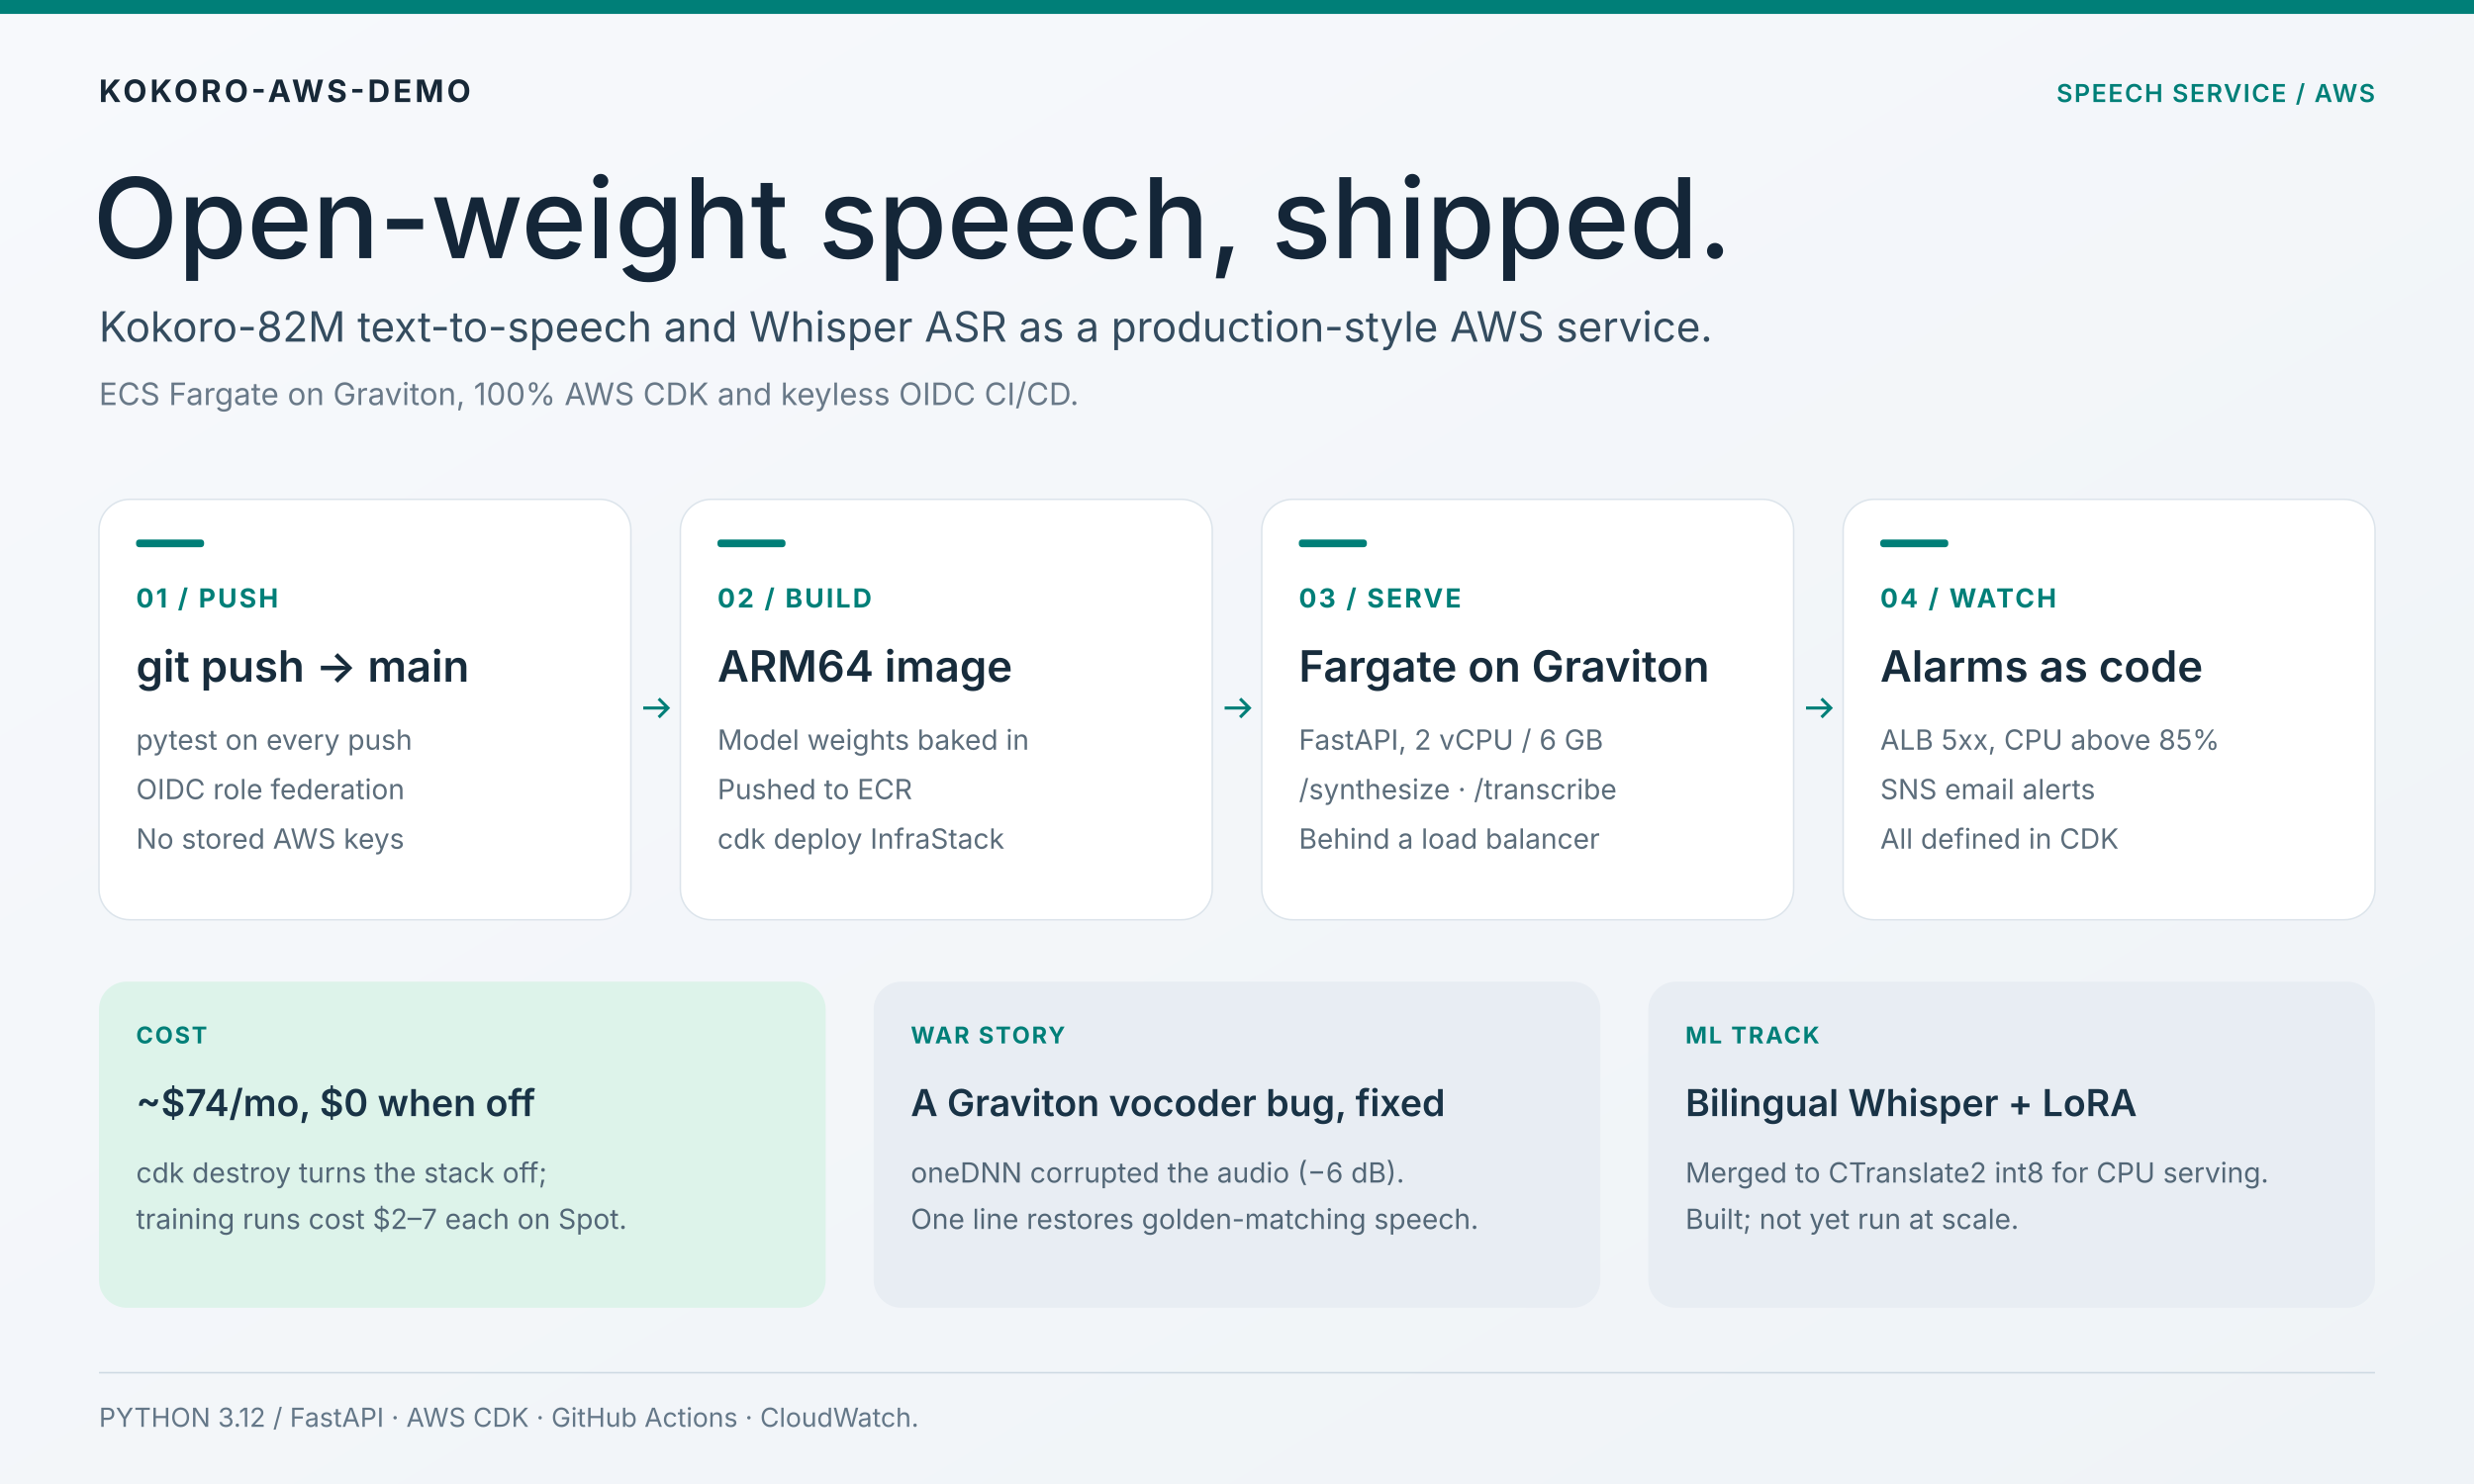
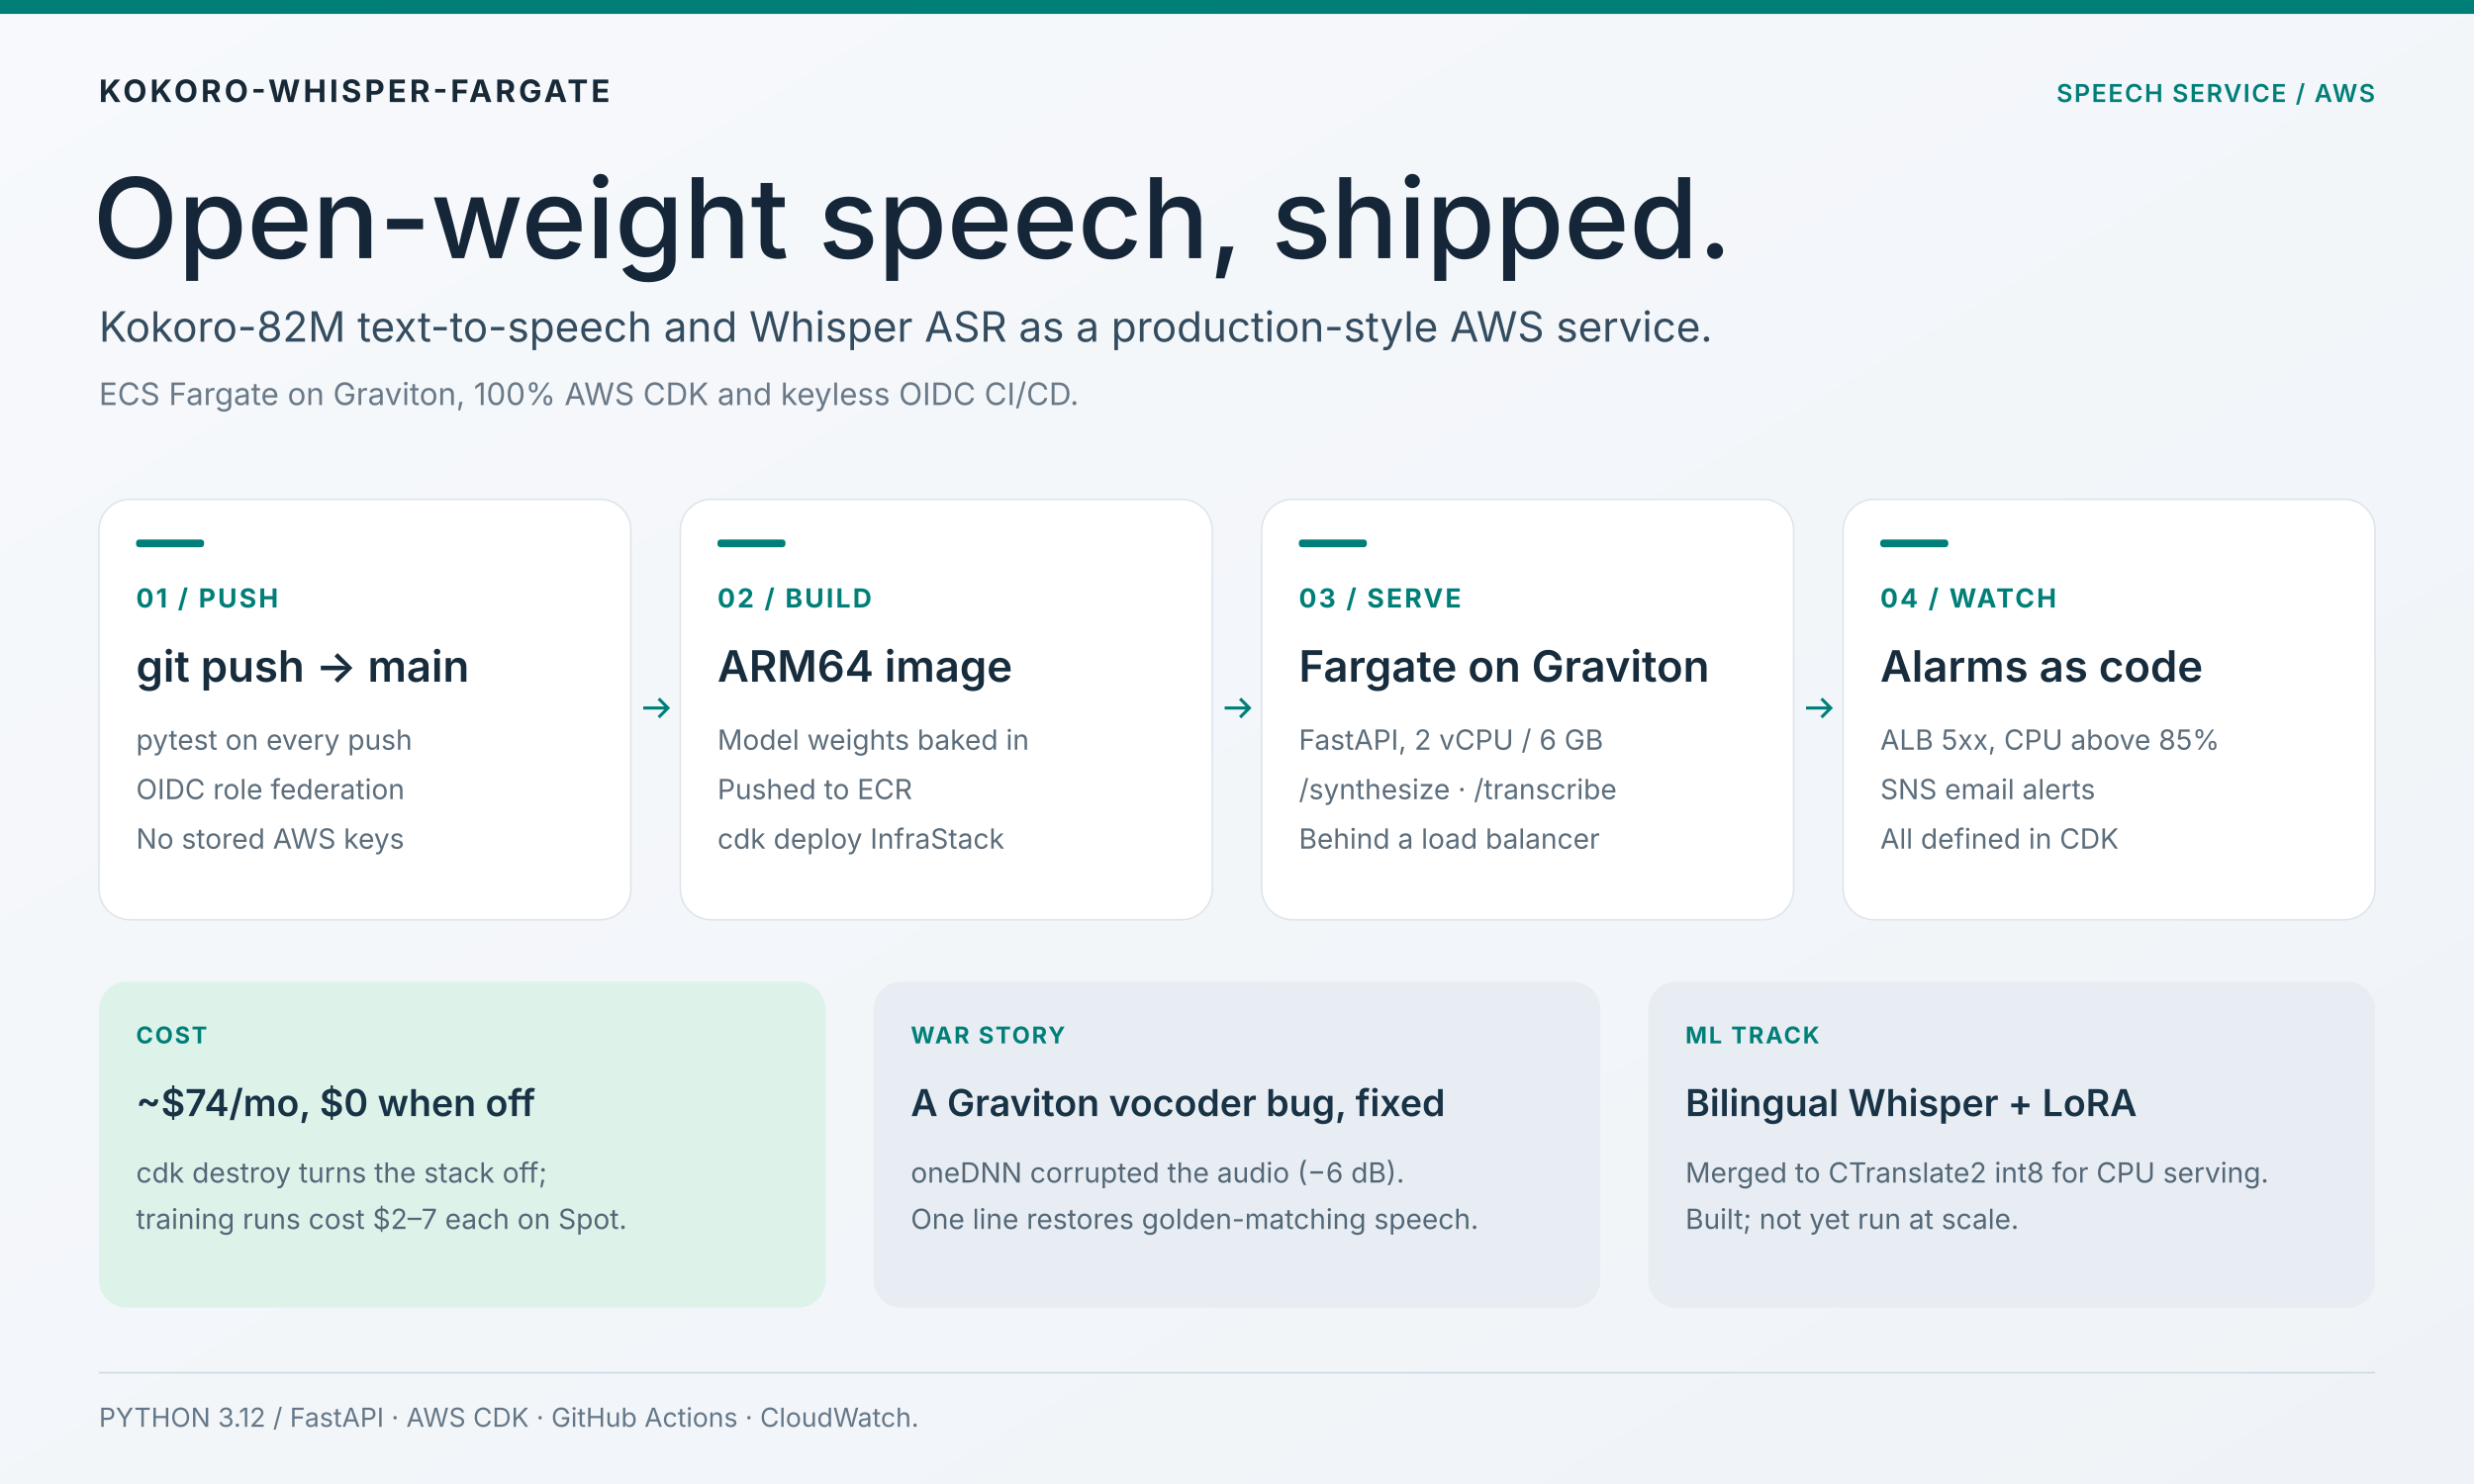
<svg xmlns="http://www.w3.org/2000/svg" width="1600" height="960" viewBox="0 0 1600 960" role="img" aria-labelledby="title desc">
  <defs>
    <linearGradient id="paper" x2="1" y2="1">
      <stop stop-color="#F7F9FC" />
      <stop offset="1" stop-color="#EFF3F7" />
    </linearGradient>
  </defs>
  <rect width="1600" height="960" fill="url(#paper)" />
  <g font-family="Inter, 'Segoe UI', Arial, sans-serif">
    <rect x="0" y="0" width="1600" height="9" rx="0" fill="#007F78" stroke="none" />
-     <text x="64" y="66" font-size="20" fill="#172837" font-weight="700" letter-spacing="2" data-maxx="900">KOKORO-AWS-DEMO</text>
+     <text x="64" y="66" font-size="20" fill="#172837" font-weight="700" letter-spacing="2" data-maxx="900">KOKORO-WHISPER-FARGATE</text>
    <text x="1536" y="66" font-size="16" fill="#007F78" font-weight="600" letter-spacing="1" text-anchor="end">SPEECH SERVICE / AWS</text>
    <text x="60" y="167" font-size="72" fill="#142638" font-weight="500" data-maxx="1540">Open-weight speech, shipped.</text>
    <text x="64" y="221" font-size="27" fill="#344C5F" font-weight="400" data-maxx="1536">Kokoro-82M text-to-speech and Whisper ASR as a production-style AWS service.</text>
    <text x="64" y="262" font-size="20" fill="#697988" font-weight="400" data-maxx="1536">ECS Fargate on Graviton, 100% AWS CDK and keyless OIDC CI/CD.</text>
    <rect x="64" y="323" width="344" height="272" rx="20" fill="#FFFFFF" stroke="#DCE4EB" />
    <rect x="88" y="349" width="44" height="5" rx="2" fill="#007F78" stroke="none" />
    <text x="88" y="393" font-size="17" fill="#007F78" font-weight="700" letter-spacing="1.4" data-maxx="394">01 / PUSH</text>
    <text x="88" y="441" font-size="28" fill="#172C3C" font-weight="600" data-maxx="394">git push → main</text>
    <text x="88" y="485" font-size="18" fill="#5C6D7B" font-weight="400" data-maxx="394">pytest on every push</text>
    <text x="88" y="517" font-size="18" fill="#5C6D7B" font-weight="400" data-maxx="394">OIDC role federation</text>
    <text x="88" y="549" font-size="18" fill="#5C6D7B" font-weight="400" data-maxx="394">No stored AWS keys</text>
    <path d="M416 458h16m-6-6 6 6-6 6" fill="none" stroke="#007F78" stroke-width="2" />
    <rect x="440" y="323" width="344" height="272" rx="20" fill="#FFFFFF" stroke="#DCE4EB" />
    <rect x="464" y="349" width="44" height="5" rx="2" fill="#007F78" stroke="none" />
    <text x="464" y="393" font-size="17" fill="#007F78" font-weight="700" letter-spacing="1.4" data-maxx="770">02 / BUILD</text>
    <text x="464" y="441" font-size="28" fill="#172C3C" font-weight="600" data-maxx="770">ARM64 image</text>
    <text x="464" y="485" font-size="18" fill="#5C6D7B" font-weight="400" data-maxx="770">Model weights baked in</text>
    <text x="464" y="517" font-size="18" fill="#5C6D7B" font-weight="400" data-maxx="770">Pushed to ECR</text>
    <text x="464" y="549" font-size="18" fill="#5C6D7B" font-weight="400" data-maxx="770">cdk deploy InfraStack</text>
    <path d="M792 458h16m-6-6 6 6-6 6" fill="none" stroke="#007F78" stroke-width="2" />
    <rect x="816" y="323" width="344" height="272" rx="20" fill="#FFFFFF" stroke="#DCE4EB" />
    <rect x="840" y="349" width="44" height="5" rx="2" fill="#007F78" stroke="none" />
    <text x="840" y="393" font-size="17" fill="#007F78" font-weight="700" letter-spacing="1.4" data-maxx="1146">03 / SERVE</text>
    <text x="840" y="441" font-size="28" fill="#172C3C" font-weight="600" data-maxx="1146">Fargate on Graviton</text>
    <text x="840" y="485" font-size="18" fill="#5C6D7B" font-weight="400" data-maxx="1146">FastAPI, 2 vCPU / 6 GB</text>
    <text x="840" y="517" font-size="18" fill="#5C6D7B" font-weight="400" data-maxx="1146">/synthesize · /transcribe</text>
    <text x="840" y="549" font-size="18" fill="#5C6D7B" font-weight="400" data-maxx="1146">Behind a load balancer</text>
    <path d="M1168 458h16m-6-6 6 6-6 6" fill="none" stroke="#007F78" stroke-width="2" />
    <rect x="1192" y="323" width="344" height="272" rx="20" fill="#FFFFFF" stroke="#DCE4EB" />
    <rect x="1216" y="349" width="44" height="5" rx="2" fill="#007F78" stroke="none" />
    <text x="1216" y="393" font-size="17" fill="#007F78" font-weight="700" letter-spacing="1.4" data-maxx="1522">04 / WATCH</text>
    <text x="1216" y="441" font-size="28" fill="#172C3C" font-weight="600" data-maxx="1522">Alarms as code</text>
    <text x="1216" y="485" font-size="18" fill="#5C6D7B" font-weight="400" data-maxx="1522">ALB 5xx, CPU above 85%</text>
    <text x="1216" y="517" font-size="18" fill="#5C6D7B" font-weight="400" data-maxx="1522">SNS email alerts</text>
    <text x="1216" y="549" font-size="18" fill="#5C6D7B" font-weight="400" data-maxx="1522">All defined in CDK</text>
    <rect x="64" y="635" width="470" height="211" rx="18" fill="#DDF3EA" stroke="none" />
    <text x="88" y="675" font-size="15" fill="#007F78" font-weight="700" letter-spacing="1.2" data-maxx="516">COST</text>
    <text x="88" y="722" font-size="24" fill="#193346" font-weight="600" data-maxx="516">~$74/mo, $0 when off</text>
    <text x="88" y="765" font-size="18" fill="#536777" font-weight="400" data-maxx="516">cdk destroy turns the stack off;</text>
    <text x="88" y="795" font-size="18" fill="#536777" font-weight="400" data-maxx="516">training runs cost $2–7 each on Spot.</text>
    <rect x="565" y="635" width="470" height="211" rx="18" fill="#E8EDF3" stroke="none" />
    <text x="589" y="675" font-size="15" fill="#007F78" font-weight="700" letter-spacing="1.2" data-maxx="1017">WAR STORY</text>
    <text x="589" y="722" font-size="24" fill="#193346" font-weight="600" data-maxx="1017">A Graviton vocoder bug, fixed</text>
    <text x="589" y="765" font-size="18" fill="#536777" font-weight="400" data-maxx="1017">oneDNN corrupted the audio (−6 dB).</text>
    <text x="589" y="795" font-size="18" fill="#536777" font-weight="400" data-maxx="1017">One line restores golden-matching speech.</text>
    <rect x="1066" y="635" width="470" height="211" rx="18" fill="#E8EDF3" stroke="none" />
    <text x="1090" y="675" font-size="15" fill="#007F78" font-weight="700" letter-spacing="1.2" data-maxx="1518">ML TRACK</text>
    <text x="1090" y="722" font-size="24" fill="#193346" font-weight="600" data-maxx="1518">Bilingual Whisper + LoRA</text>
    <text x="1090" y="765" font-size="18" fill="#536777" font-weight="400" data-maxx="1518">Merged to CTranslate2 int8 for CPU serving.</text>
    <text x="1090" y="795" font-size="18" fill="#536777" font-weight="400" data-maxx="1518">Built; not yet run at scale.</text>
    <path d="M64 888h1472" stroke="#CED9E3" />
    <text x="64" y="923" font-size="17" fill="#647788" font-weight="400" data-maxx="1536">PYTHON 3.12  /  FastAPI · AWS CDK · GitHub Actions · CloudWatch.</text>
  </g>
</svg>
